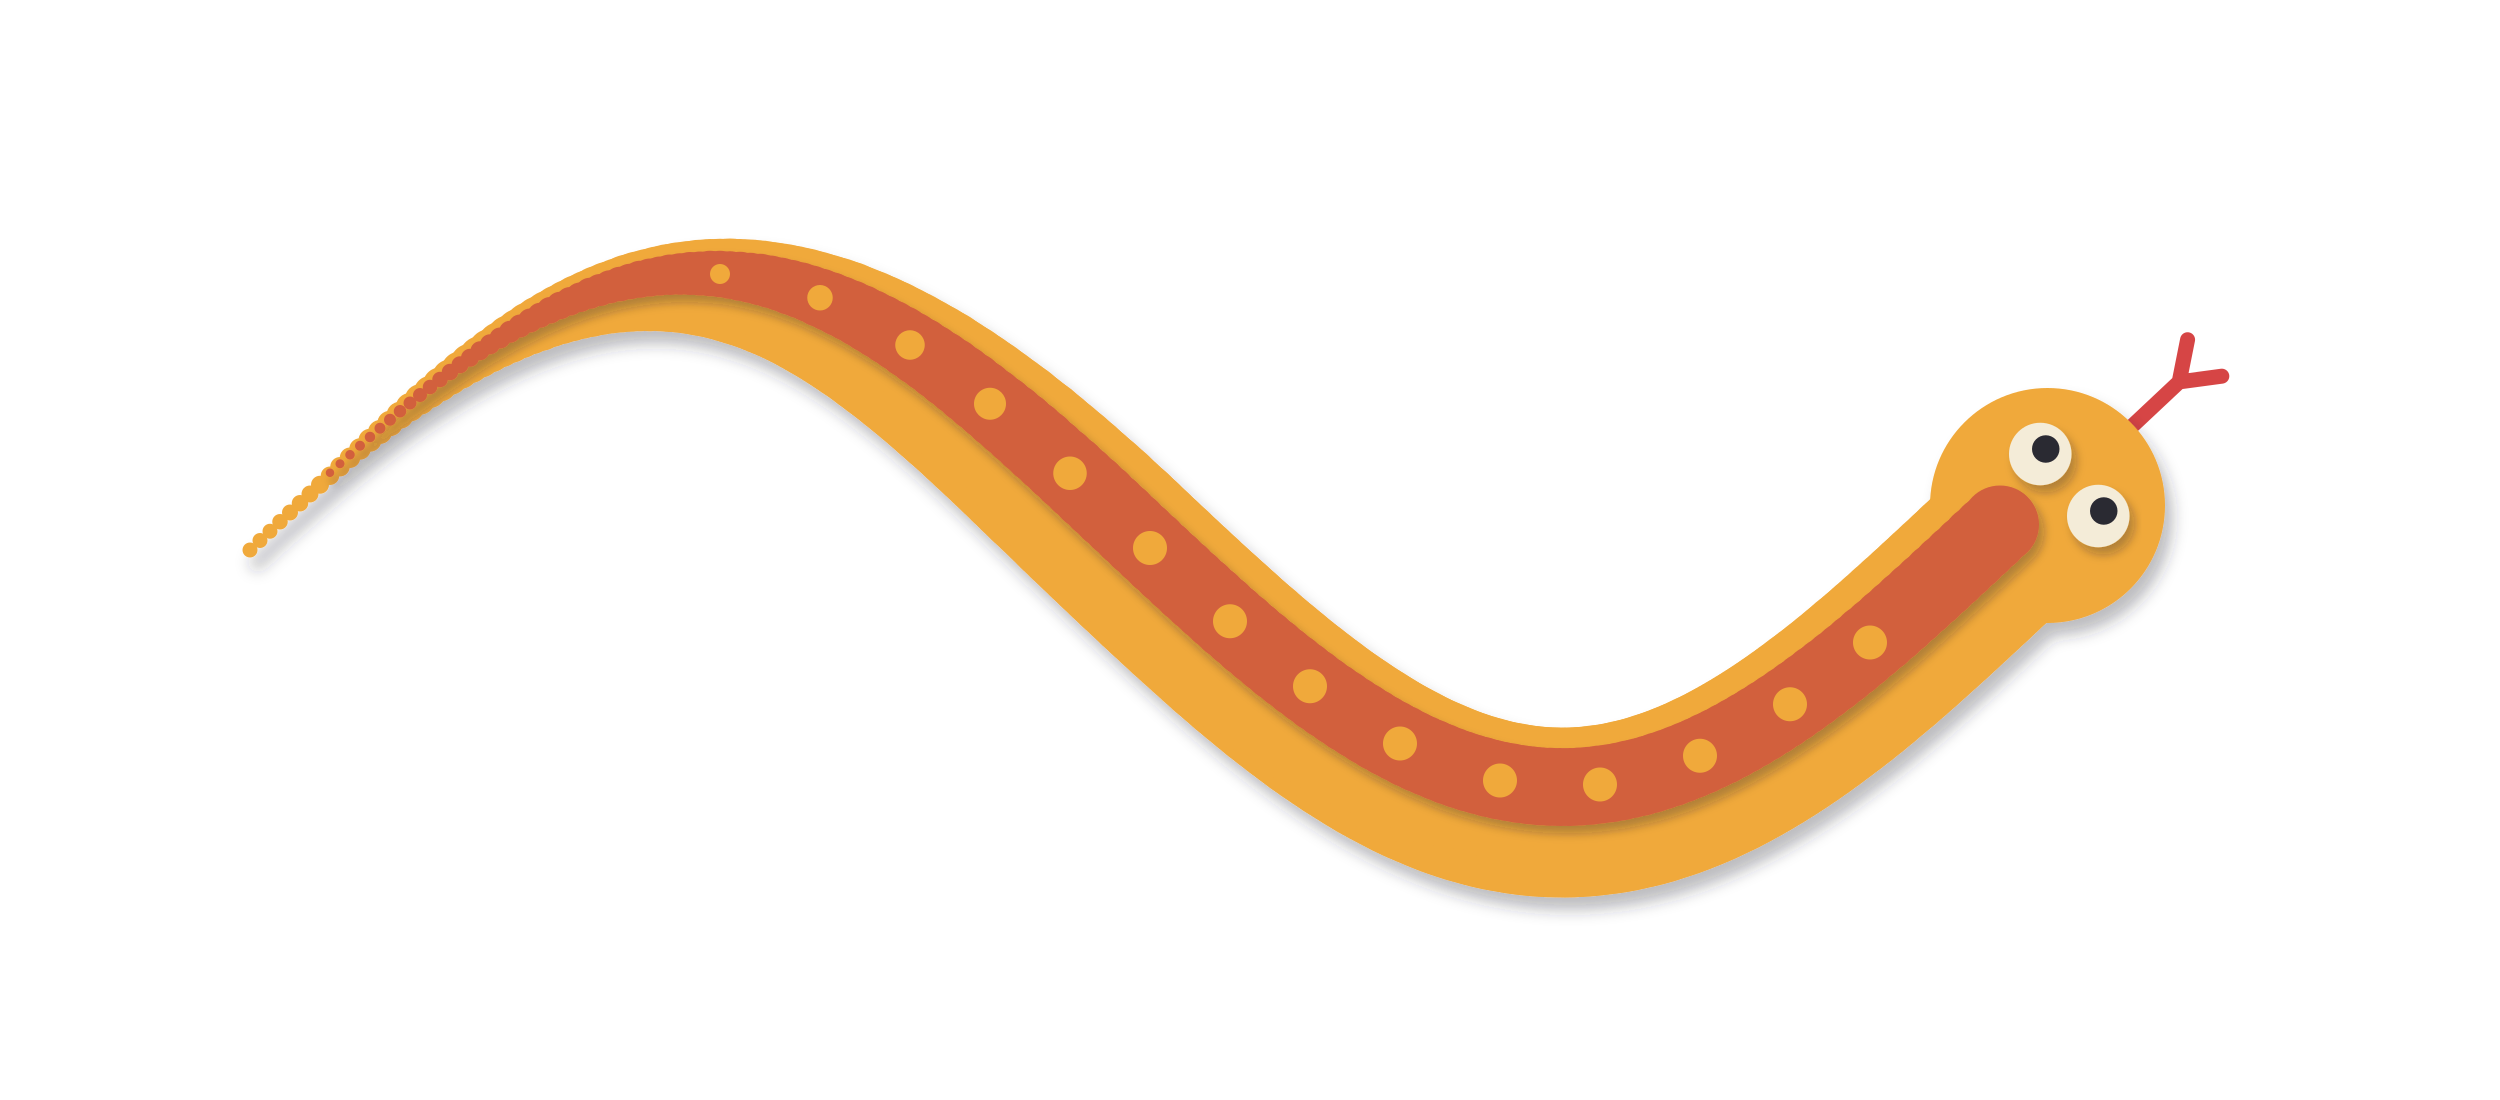
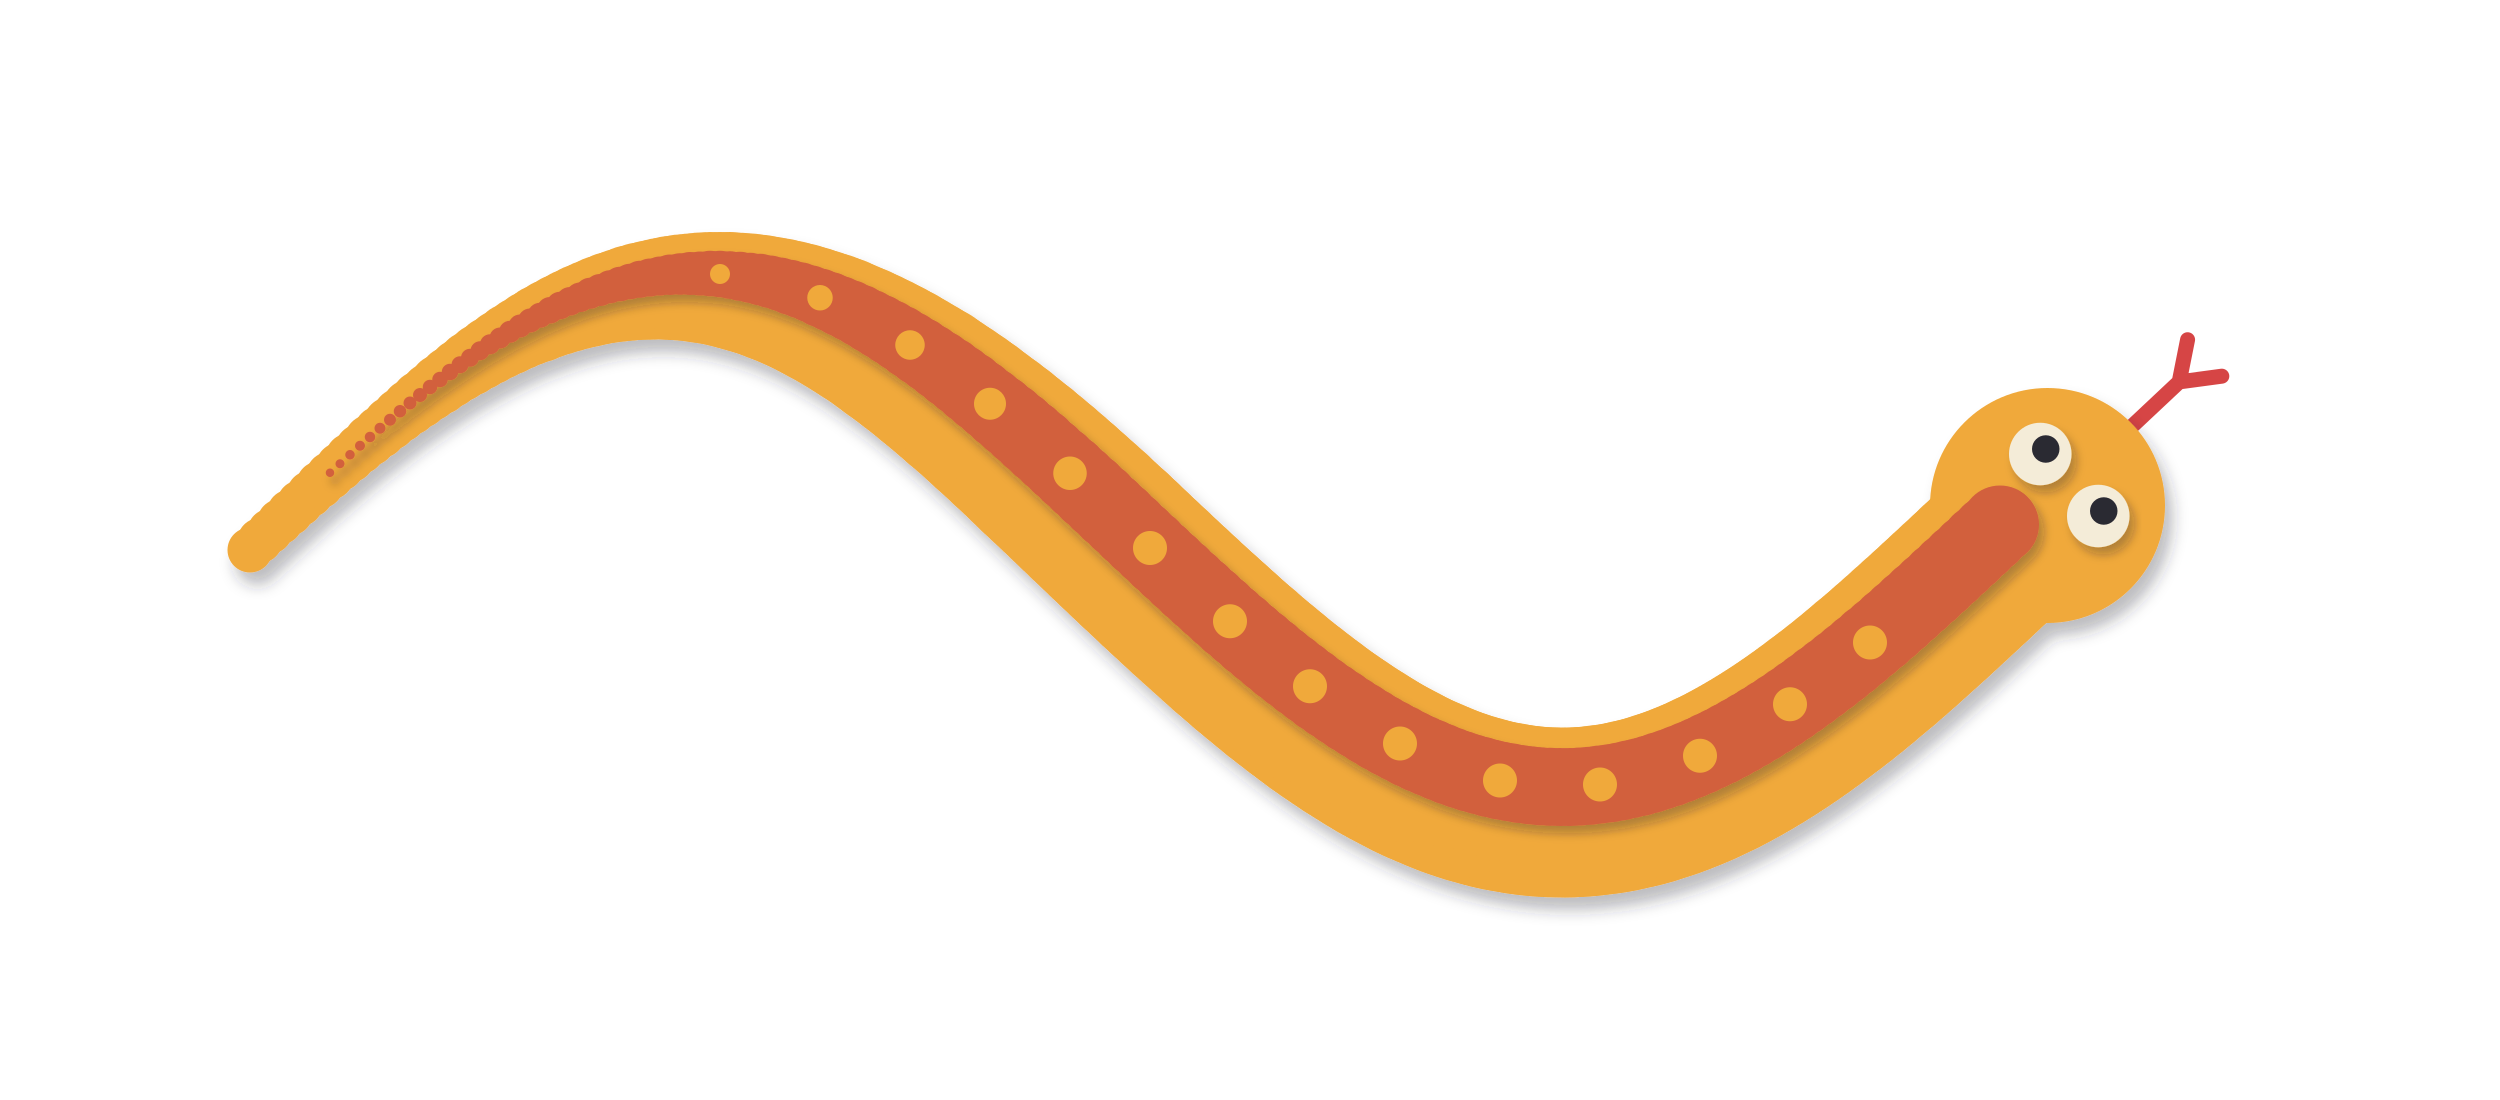
<svg xmlns="http://www.w3.org/2000/svg" width="1000" height="440" viewBox="0 0 1000 440">
  <defs>
    <filter id="a" x="-10%" y="-20%" width="120%" height="150%">
      <feDropShadow dx="3" dy="5" stdDeviation="3" flood-color="#2B2A33" flood-opacity=".32" />
    </filter>
    <filter id="b" x="-10%" y="-30%" width="120%" height="170%">
      <feDropShadow dx="2" dy="3" stdDeviation="2" flood-color="#2B2A33" flood-opacity=".3" />
    </filter>
  </defs>
  <g transform="translate(849.8 173.3) rotate(-43.2)">
    <path d="M0 0 L30 0 M30 0 L44 -10 M30 0 L44 10" stroke="#D64545" stroke-width="6" stroke-linecap="round" stroke-linejoin="round" fill="none" />
  </g>
  <g fill="#F0A93B" filter="url(#a)">
-     <circle cx="100" cy="220" r="3" />
-     <circle cx="104" cy="216.2" r="3" />
-     <circle cx="108" cy="212.5" r="3" />
-     <circle cx="112" cy="208.7" r="3.1" />
-     <circle cx="116" cy="205" r="3.2" />
-     <circle cx="120" cy="201.3" r="3.3" />
-     <circle cx="124" cy="197.6" r="3.4" />
-     <circle cx="128" cy="193.9" r="3.6" />
-     <circle cx="132" cy="190.3" r="3.7" />
-     <circle cx="136" cy="186.7" r="3.9" />
-     <circle cx="140" cy="183.1" r="4.1" />
-     <circle cx="144" cy="179.6" r="4.3" />
-     <circle cx="148" cy="176.1" r="4.6" />
-     <circle cx="152" cy="172.8" r="4.8" />
-     <circle cx="156" cy="169.4" r="5.1" />
-     <circle cx="160" cy="166.1" r="5.4" />
-     <circle cx="164" cy="162.9" r="5.7" />
-     <circle cx="168" cy="159.8" r="6.1" />
-     <circle cx="172" cy="156.8" r="6.4" />
-     <circle cx="176" cy="153.8" r="6.8" />
-     <circle cx="180" cy="150.9" r="7.1" />
-     <circle cx="184" cy="148.1" r="7.5" />
-     <circle cx="188" cy="145.4" r="7.9" />
-     <circle cx="192" cy="142.8" r="8.3" />
-     <circle cx="196" cy="140.3" r="8.7" />
-     <circle cx="200" cy="137.9" r="9.1" />
-     <circle cx="204" cy="135.6" r="9.6" />
-     <circle cx="208" cy="133.4" r="10" />
-     <circle cx="212" cy="131.3" r="10.5" />
-     <circle cx="216" cy="129.4" r="11" />
-     <circle cx="220" cy="127.5" r="11.4" />
-     <circle cx="224" cy="125.8" r="11.9" />
-     <circle cx="228" cy="124.2" r="12.4" />
-     <circle cx="232" cy="122.7" r="12.9" />
-     <circle cx="236" cy="121.4" r="13.4" />
-     <circle cx="240" cy="120.1" r="13.9" />
-     <circle cx="244" cy="119" r="14.4" />
-     <circle cx="248" cy="118.1" r="14.9" />
-     <circle cx="252" cy="117.2" r="15.5" />
-     <circle cx="256" cy="116.5" r="16" />
-     <circle cx="260" cy="116" r="16.5" />
-     <circle cx="264" cy="115.5" r="17" />
-     <circle cx="268" cy="115.2" r="17.6" />
-     <circle cx="272" cy="115" r="18.1" />
-     <circle cx="276" cy="115" r="18.6" />
-     <circle cx="280" cy="115.1" r="19.2" />
-     <circle cx="284" cy="115.3" r="19.7" />
-     <circle cx="288" cy="115.7" r="20.2" />
-     <circle cx="292" cy="116.2" r="20.8" />
-     <circle cx="296" cy="116.9" r="21.3" />
-     <circle cx="300" cy="117.6" r="21.8" />
-     <circle cx="304" cy="118.5" r="22.3" />
-     <circle cx="308" cy="119.6" r="22.8" />
-     <circle cx="312" cy="120.7" r="23.3" />
-     <circle cx="316" cy="122" r="23.8" />
-     <circle cx="320" cy="123.4" r="24.3" />
-     <circle cx="324" cy="125" r="24.8" />
-     <circle cx="328" cy="126.7" r="25.3" />
-     <circle cx="332" cy="128.4" r="25.8" />
-     <circle cx="336" cy="130.3" r="26.3" />
-     <circle cx="340" cy="132.4" r="26.7" />
-     <circle cx="344" cy="134.5" r="27.2" />
-     <circle cx="348" cy="136.7" r="27.6" />
-     <circle cx="352" cy="139.1" r="28.1" />
-     <circle cx="356" cy="141.6" r="28.5" />
-     <circle cx="360" cy="144.1" r="28.9" />
-     <circle cx="364" cy="146.8" r="29.3" />
-     <circle cx="368" cy="149.5" r="29.7" />
-     <circle cx="372" cy="152.3" r="30.1" />
-     <circle cx="376" cy="155.3" r="30.4" />
-     <circle cx="380" cy="158.3" r="30.8" />
-     <circle cx="384" cy="161.4" r="31.1" />
-     <circle cx="388" cy="164.5" r="31.4" />
-     <circle cx="392" cy="167.8" r="31.7" />
-     <circle cx="396" cy="171.1" r="32" />
-     <circle cx="400" cy="174.4" r="32.3" />
-     <circle cx="404" cy="177.9" r="32.5" />
-     <circle cx="408" cy="181.3" r="32.8" />
-     <circle cx="412" cy="184.9" r="33" />
-     <circle cx="416" cy="188.5" r="33.2" />
-     <circle cx="420" cy="192.1" r="33.4" />
-     <circle cx="424" cy="195.7" r="33.5" />
-     <circle cx="428" cy="199.4" r="33.6" />
+     <circle cx="100" cy="220" r="9" />
+     <circle cx="104" cy="216.2" r="9" />
+     <circle cx="108" cy="212.5" r="9" />
+     <circle cx="112" cy="208.7" r="9.1" />
+     <circle cx="116" cy="205" r="9.2" />
+     <circle cx="120" cy="201.3" r="9.2" />
+     <circle cx="124" cy="197.6" r="9.3" />
+     <circle cx="128" cy="193.9" r="9.5" />
+     <circle cx="132" cy="190.3" r="9.6" />
+     <circle cx="136" cy="186.7" r="9.7" />
+     <circle cx="140" cy="183.1" r="9.9" />
+     <circle cx="144" cy="179.6" r="10" />
+     <circle cx="148" cy="176.1" r="10.3" />
+     <circle cx="152" cy="172.8" r="10.5" />
+     <circle cx="156" cy="169.4" r="10.7" />
+     <circle cx="160" cy="166.1" r="10.9" />
+     <circle cx="164" cy="162.9" r="11.2" />
+     <circle cx="168" cy="159.8" r="11.5" />
+     <circle cx="172" cy="156.8" r="11.7" />
+     <circle cx="176" cy="153.8" r="12.1" />
+     <circle cx="180" cy="150.9" r="12.3" />
+     <circle cx="184" cy="148.1" r="12.6" />
+     <circle cx="188" cy="145.4" r="13" />
+     <circle cx="192" cy="142.8" r="13.3" />
+     <circle cx="196" cy="140.3" r="13.6" />
+     <circle cx="200" cy="137.9" r="13.9" />
+     <circle cx="204" cy="135.6" r="14.3" />
+     <circle cx="208" cy="133.4" r="14.6" />
+     <circle cx="212" cy="131.3" r="15" />
+     <circle cx="216" cy="129.4" r="15.5" />
+     <circle cx="220" cy="127.5" r="15.8" />
+     <circle cx="224" cy="125.8" r="16.2" />
+     <circle cx="228" cy="124.2" r="16.6" />
+     <circle cx="232" cy="122.7" r="17" />
+     <circle cx="236" cy="121.4" r="17.4" />
+     <circle cx="240" cy="120.1" r="17.8" />
+     <circle cx="244" cy="119" r="18.2" />
+     <circle cx="248" cy="118.1" r="18.6" />
+     <circle cx="252" cy="117.2" r="19.1" />
+     <circle cx="256" cy="116.5" r="19.5" />
+     <circle cx="260" cy="116" r="19.9" />
+     <circle cx="264" cy="115.5" r="20.3" />
+     <circle cx="268" cy="115.2" r="20.8" />
+     <circle cx="272" cy="115" r="21.2" />
+     <circle cx="276" cy="115" r="21.6" />
+     <circle cx="280" cy="115.1" r="22.1" />
+     <circle cx="284" cy="115.3" r="22.5" />
+     <circle cx="288" cy="115.7" r="22.9" />
+     <circle cx="292" cy="116.2" r="23.4" />
+     <circle cx="296" cy="116.9" r="23.8" />
+     <circle cx="300" cy="117.6" r="24.2" />
+     <circle cx="304" cy="118.5" r="24.6" />
+     <circle cx="308" cy="119.6" r="25" />
+     <circle cx="312" cy="120.7" r="25.4" />
+     <circle cx="316" cy="122" r="25.8" />
+     <circle cx="320" cy="123.4" r="26.2" />
+     <circle cx="324" cy="125" r="26.6" />
+     <circle cx="328" cy="126.7" r="27" />
+     <circle cx="332" cy="128.4" r="27.4" />
+     <circle cx="336" cy="130.3" r="27.8" />
+     <circle cx="340" cy="132.4" r="28.1" />
+     <circle cx="344" cy="134.5" r="28.5" />
+     <circle cx="348" cy="136.7" r="28.8" />
+     <circle cx="352" cy="139.1" r="29.2" />
+     <circle cx="356" cy="141.6" r="29.6" />
+     <circle cx="360" cy="144.1" r="29.9" />
+     <circle cx="364" cy="146.8" r="30.2" />
+     <circle cx="368" cy="149.5" r="30.5" />
+     <circle cx="372" cy="152.3" r="30.9" />
+     <circle cx="376" cy="155.3" r="31.1" />
+     <circle cx="380" cy="158.3" r="31.4" />
+     <circle cx="384" cy="161.4" r="31.7" />
+     <circle cx="388" cy="164.5" r="31.9" />
+     <circle cx="392" cy="167.8" r="32.1" />
+     <circle cx="396" cy="171.1" r="32.4" />
+     <circle cx="400" cy="174.4" r="32.6" />
+     <circle cx="404" cy="177.9" r="32.8" />
+     <circle cx="408" cy="181.3" r="33" />
+     <circle cx="412" cy="184.9" r="33.2" />
+     <circle cx="416" cy="188.5" r="33.4" />
+     <circle cx="420" cy="192.1" r="33.5" />
+     <circle cx="424" cy="195.7" r="33.6" />
+     <circle cx="428" cy="199.4" r="33.7" />
    <circle cx="432" cy="203.1" r="33.8" />
    <circle cx="436" cy="206.8" r="33.9" />
    <circle cx="440" cy="210.6" r="33.9" />
    <circle cx="444" cy="214.3" r="34" />
    <circle cx="448" cy="218.1" r="34" />
    <circle cx="452" cy="221.9" r="34" />
    <circle cx="456" cy="225.7" r="34" />
    <circle cx="460" cy="229.4" r="34" />
    <circle cx="464" cy="233.2" r="34" />
    <circle cx="468" cy="236.9" r="34" />
    <circle cx="472" cy="240.6" r="34" />
    <circle cx="476" cy="244.3" r="34" />
    <circle cx="480" cy="247.9" r="34" />
    <circle cx="484" cy="251.5" r="34" />
    <circle cx="488" cy="255.1" r="34" />
    <circle cx="492" cy="258.7" r="34" />
    <circle cx="496" cy="262.1" r="34" />
    <circle cx="500" cy="265.6" r="34" />
    <circle cx="504" cy="268.9" r="34" />
    <circle cx="508" cy="272.2" r="34" />
    <circle cx="512" cy="275.5" r="34" />
    <circle cx="516" cy="278.6" r="34" />
    <circle cx="520" cy="281.7" r="34" />
    <circle cx="524" cy="284.7" r="34" />
    <circle cx="528" cy="287.7" r="34" />
    <circle cx="532" cy="290.5" r="34" />
    <circle cx="536" cy="293.2" r="34" />
    <circle cx="540" cy="295.9" r="34" />
    <circle cx="544" cy="298.4" r="34" />
    <circle cx="548" cy="300.9" r="34" />
    <circle cx="552" cy="303.3" r="34" />
    <circle cx="556" cy="305.5" r="34" />
    <circle cx="560" cy="307.6" r="34" />
    <circle cx="564" cy="309.7" r="34" />
    <circle cx="568" cy="311.6" r="34" />
    <circle cx="572" cy="313.3" r="34" />
    <circle cx="576" cy="315" r="34" />
    <circle cx="580" cy="316.6" r="34" />
    <circle cx="584" cy="318" r="34" />
    <circle cx="588" cy="319.3" r="34" />
    <circle cx="592" cy="320.4" r="34" />
    <circle cx="596" cy="321.5" r="34" />
    <circle cx="600" cy="322.4" r="34" />
    <circle cx="604" cy="323.1" r="34" />
    <circle cx="608" cy="323.8" r="34" />
    <circle cx="612" cy="324.3" r="34" />
    <circle cx="616" cy="324.7" r="34" />
    <circle cx="620" cy="324.9" r="34" />
    <circle cx="624" cy="325" r="34" />
    <circle cx="628" cy="325" r="34" />
    <circle cx="632" cy="324.8" r="34" />
    <circle cx="636" cy="324.5" r="34" />
    <circle cx="640" cy="324" r="34" />
    <circle cx="644" cy="323.5" r="34" />
    <circle cx="648" cy="322.8" r="34" />
    <circle cx="652" cy="321.9" r="34" />
    <circle cx="656" cy="321" r="34" />
    <circle cx="660" cy="319.9" r="34" />
    <circle cx="664" cy="318.6" r="34" />
    <circle cx="668" cy="317.3" r="34" />
    <circle cx="672" cy="315.8" r="34" />
    <circle cx="676" cy="314.2" r="34" />
    <circle cx="680" cy="312.5" r="34" />
    <circle cx="684" cy="310.6" r="34" />
    <circle cx="688" cy="308.7" r="34" />
    <circle cx="692" cy="306.6" r="34" />
    <circle cx="696" cy="304.4" r="34" />
    <circle cx="700" cy="302.1" r="34" />
    <circle cx="704" cy="299.7" r="34" />
    <circle cx="708" cy="297.2" r="34" />
    <circle cx="712" cy="294.6" r="34" />
    <circle cx="716" cy="291.9" r="34" />
    <circle cx="720" cy="289.1" r="34" />
    <circle cx="724" cy="286.2" r="34" />
    <circle cx="728" cy="283.2" r="34" />
    <circle cx="732" cy="280.2" r="34" />
    <circle cx="736" cy="277.1" r="34" />
    <circle cx="740" cy="273.9" r="34" />
    <circle cx="744" cy="270.6" r="34" />
    <circle cx="748" cy="267.2" r="34" />
    <circle cx="752" cy="263.9" r="34" />
    <circle cx="756" cy="260.4" r="34" />
    <circle cx="760" cy="256.9" r="34" />
    <circle cx="764" cy="253.3" r="34" />
    <circle cx="768" cy="249.7" r="34" />
    <circle cx="772" cy="246.1" r="34" />
    <circle cx="776" cy="242.4" r="34" />
    <circle cx="780" cy="238.7" r="34" />
    <circle cx="784" cy="235" r="34" />
    <circle cx="788" cy="231.3" r="34" />
    <circle cx="792" cy="227.5" r="34" />
    <circle cx="796" cy="223.8" r="34" />
    <circle cx="800" cy="220" r="34" />
    <circle cx="819" cy="202.2" r="47" />
  </g>
  <g fill="#D2603E" filter="url(#b)">
    <circle cx="132" cy="189.1" r="1.7" />
    <circle cx="136" cy="185.5" r="1.8" />
    <circle cx="140" cy="181.9" r="1.9" />
    <circle cx="144" cy="178.3" r="2" />
    <circle cx="148" cy="174.8" r="2.1" />
    <circle cx="152" cy="171.3" r="2.2" />
    <circle cx="156" cy="167.9" r="2.4" />
    <circle cx="160" cy="164.5" r="2.5" />
    <circle cx="164" cy="161.2" r="2.6" />
    <circle cx="168" cy="158" r="2.8" />
    <circle cx="172" cy="154.8" r="2.9" />
    <circle cx="176" cy="151.8" r="3.1" />
    <circle cx="180" cy="148.8" r="3.3" />
    <circle cx="184" cy="145.9" r="3.4" />
    <circle cx="188" cy="143.1" r="3.6" />
    <circle cx="192" cy="140.3" r="3.8" />
    <circle cx="196" cy="137.7" r="4" />
    <circle cx="200" cy="135.2" r="4.2" />
    <circle cx="204" cy="132.7" r="4.4" />
    <circle cx="208" cy="130.4" r="4.6" />
    <circle cx="212" cy="128.2" r="4.8" />
    <circle cx="216" cy="126.1" r="5" />
    <circle cx="220" cy="124.1" r="5.3" />
    <circle cx="224" cy="122.2" r="5.5" />
    <circle cx="228" cy="120.5" r="5.7" />
    <circle cx="232" cy="118.9" r="5.9" />
    <circle cx="236" cy="117.3" r="6.2" />
    <circle cx="240" cy="116" r="6.4" />
    <circle cx="244" cy="114.7" r="6.6" />
    <circle cx="248" cy="113.6" r="6.9" />
    <circle cx="252" cy="112.6" r="7.1" />
    <circle cx="256" cy="111.7" r="7.4" />
    <circle cx="260" cy="111" r="7.6" />
    <circle cx="264" cy="110.4" r="7.8" />
    <circle cx="268" cy="109.9" r="8.1" />
    <circle cx="272" cy="109.6" r="8.3" />
    <circle cx="276" cy="109.4" r="8.6" />
    <circle cx="280" cy="109.4" r="8.8" />
    <circle cx="284" cy="109.4" r="9.1" />
    <circle cx="288" cy="109.6" r="9.3" />
    <circle cx="292" cy="110" r="9.5" />
    <circle cx="296" cy="110.5" r="9.8" />
    <circle cx="300" cy="111.1" r="10" />
    <circle cx="304" cy="111.8" r="10.3" />
    <circle cx="308" cy="112.7" r="10.5" />
    <circle cx="312" cy="113.7" r="10.7" />
    <circle cx="316" cy="114.9" r="11" />
    <circle cx="320" cy="116.1" r="11.2" />
    <circle cx="324" cy="117.5" r="11.4" />
    <circle cx="328" cy="119.1" r="11.7" />
    <circle cx="332" cy="120.7" r="11.9" />
    <circle cx="336" cy="122.5" r="12.1" />
    <circle cx="340" cy="124.3" r="12.3" />
    <circle cx="344" cy="126.3" r="12.5" />
    <circle cx="348" cy="128.5" r="12.7" />
    <circle cx="352" cy="130.7" r="12.9" />
    <circle cx="356" cy="133" r="13.1" />
    <circle cx="360" cy="135.4" r="13.3" />
    <circle cx="364" cy="138" r="13.5" />
    <circle cx="368" cy="140.6" r="13.7" />
    <circle cx="372" cy="143.3" r="13.8" />
    <circle cx="376" cy="146.1" r="14" />
    <circle cx="380" cy="149" r="14.2" />
    <circle cx="384" cy="152" r="14.3" />
    <circle cx="388" cy="155.1" r="14.5" />
    <circle cx="392" cy="158.3" r="14.6" />
    <circle cx="396" cy="161.5" r="14.7" />
    <circle cx="400" cy="164.8" r="14.9" />
    <circle cx="404" cy="168.1" r="15" />
    <circle cx="408" cy="171.5" r="15.1" />
    <circle cx="412" cy="175" r="15.2" />
    <circle cx="416" cy="178.5" r="15.3" />
    <circle cx="420" cy="182.1" r="15.3" />
    <circle cx="424" cy="185.7" r="15.4" />
    <circle cx="428" cy="189.3" r="15.5" />
    <circle cx="432" cy="193" r="15.5" />
    <circle cx="436" cy="196.7" r="15.6" />
    <circle cx="440" cy="200.4" r="15.6" />
    <circle cx="444" cy="204.2" r="15.6" />
    <circle cx="448" cy="207.9" r="15.6" />
    <circle cx="452" cy="211.7" r="15.6" />
    <circle cx="456" cy="215.5" r="15.6" />
    <circle cx="460" cy="219.2" r="15.6" />
    <circle cx="464" cy="223" r="15.6" />
    <circle cx="468" cy="226.7" r="15.6" />
    <circle cx="472" cy="230.4" r="15.6" />
    <circle cx="476" cy="234.1" r="15.6" />
    <circle cx="480" cy="237.7" r="15.6" />
    <circle cx="484" cy="241.3" r="15.6" />
    <circle cx="488" cy="244.9" r="15.6" />
    <circle cx="492" cy="248.5" r="15.6" />
    <circle cx="496" cy="251.9" r="15.6" />
    <circle cx="500" cy="255.4" r="15.6" />
    <circle cx="504" cy="258.7" r="15.6" />
    <circle cx="508" cy="262" r="15.6" />
    <circle cx="512" cy="265.3" r="15.6" />
    <circle cx="516" cy="268.4" r="15.6" />
    <circle cx="520" cy="271.5" r="15.6" />
    <circle cx="524" cy="274.5" r="15.6" />
    <circle cx="528" cy="277.5" r="15.6" />
    <circle cx="532" cy="280.3" r="15.6" />
    <circle cx="536" cy="283" r="15.6" />
    <circle cx="540" cy="285.7" r="15.6" />
    <circle cx="544" cy="288.2" r="15.6" />
    <circle cx="548" cy="290.7" r="15.6" />
    <circle cx="552" cy="293.1" r="15.6" />
    <circle cx="556" cy="295.3" r="15.6" />
    <circle cx="560" cy="297.4" r="15.6" />
    <circle cx="564" cy="299.5" r="15.6" />
    <circle cx="568" cy="301.4" r="15.6" />
    <circle cx="572" cy="303.1" r="15.6" />
    <circle cx="576" cy="304.8" r="15.6" />
    <circle cx="580" cy="306.4" r="15.6" />
    <circle cx="584" cy="307.8" r="15.6" />
    <circle cx="588" cy="309.1" r="15.6" />
    <circle cx="592" cy="310.2" r="15.6" />
    <circle cx="596" cy="311.3" r="15.6" />
    <circle cx="600" cy="312.2" r="15.6" />
    <circle cx="604" cy="312.9" r="15.6" />
    <circle cx="608" cy="313.6" r="15.6" />
    <circle cx="612" cy="314.1" r="15.6" />
    <circle cx="616" cy="314.5" r="15.6" />
    <circle cx="620" cy="314.7" r="15.6" />
    <circle cx="624" cy="314.8" r="15.6" />
    <circle cx="628" cy="314.8" r="15.6" />
    <circle cx="632" cy="314.6" r="15.6" />
    <circle cx="636" cy="314.3" r="15.6" />
    <circle cx="640" cy="313.8" r="15.6" />
    <circle cx="644" cy="313.3" r="15.6" />
    <circle cx="648" cy="312.6" r="15.6" />
    <circle cx="652" cy="311.7" r="15.6" />
    <circle cx="656" cy="310.8" r="15.6" />
    <circle cx="660" cy="309.7" r="15.6" />
    <circle cx="664" cy="308.4" r="15.6" />
    <circle cx="668" cy="307.1" r="15.6" />
    <circle cx="672" cy="305.6" r="15.6" />
    <circle cx="676" cy="304" r="15.6" />
    <circle cx="680" cy="302.3" r="15.6" />
    <circle cx="684" cy="300.4" r="15.6" />
    <circle cx="688" cy="298.5" r="15.6" />
    <circle cx="692" cy="296.4" r="15.6" />
    <circle cx="696" cy="294.2" r="15.6" />
    <circle cx="700" cy="291.9" r="15.6" />
    <circle cx="704" cy="289.5" r="15.6" />
    <circle cx="708" cy="287" r="15.6" />
    <circle cx="712" cy="284.4" r="15.6" />
    <circle cx="716" cy="281.7" r="15.6" />
    <circle cx="720" cy="278.9" r="15.6" />
    <circle cx="724" cy="276" r="15.6" />
    <circle cx="728" cy="273" r="15.6" />
    <circle cx="732" cy="270" r="15.6" />
    <circle cx="736" cy="266.9" r="15.6" />
    <circle cx="740" cy="263.7" r="15.6" />
    <circle cx="744" cy="260.4" r="15.6" />
    <circle cx="748" cy="257" r="15.6" />
    <circle cx="752" cy="253.7" r="15.6" />
    <circle cx="756" cy="250.2" r="15.6" />
    <circle cx="760" cy="246.7" r="15.6" />
    <circle cx="764" cy="243.1" r="15.6" />
    <circle cx="768" cy="239.5" r="15.6" />
    <circle cx="772" cy="235.9" r="15.6" />
    <circle cx="776" cy="232.2" r="15.6" />
    <circle cx="780" cy="228.5" r="15.6" />
    <circle cx="784" cy="224.8" r="15.6" />
    <circle cx="788" cy="221.1" r="15.6" />
    <circle cx="792" cy="217.3" r="15.6" />
    <circle cx="796" cy="213.6" r="15.6" />
    <circle cx="800" cy="209.8" r="15.6" />
  </g>
  <g fill="#F0A93B">
    <circle cx="288" cy="109.6" r="4" />
    <circle cx="328" cy="119.1" r="5.1" />
    <circle cx="364" cy="138" r="5.9" />
    <circle cx="396" cy="161.5" r="6.4" />
    <circle cx="428" cy="189.3" r="6.7" />
    <circle cx="460" cy="219.2" r="6.8" />
    <circle cx="492" cy="248.5" r="6.8" />
    <circle cx="524" cy="274.5" r="6.8" />
    <circle cx="560" cy="297.4" r="6.8" />
    <circle cx="600" cy="312.2" r="6.8" />
    <circle cx="640" cy="313.8" r="6.8" />
    <circle cx="680" cy="302.3" r="6.8" />
    <circle cx="716" cy="281.7" r="6.8" />
    <circle cx="748" cy="257" r="6.8" />
  </g>
  <g filter="url(#b)">
    <circle cx="839.3" cy="206.4" r="12.5" fill="#F4ECD8" />
    <circle cx="841.5" cy="204.4" r="5.5" fill="#2B2A33" />
    <circle cx="816.1" cy="181.6" r="12.5" fill="#F4ECD8" />
    <circle cx="818.3" cy="179.6" r="5.5" fill="#2B2A33" />
  </g>
</svg>
